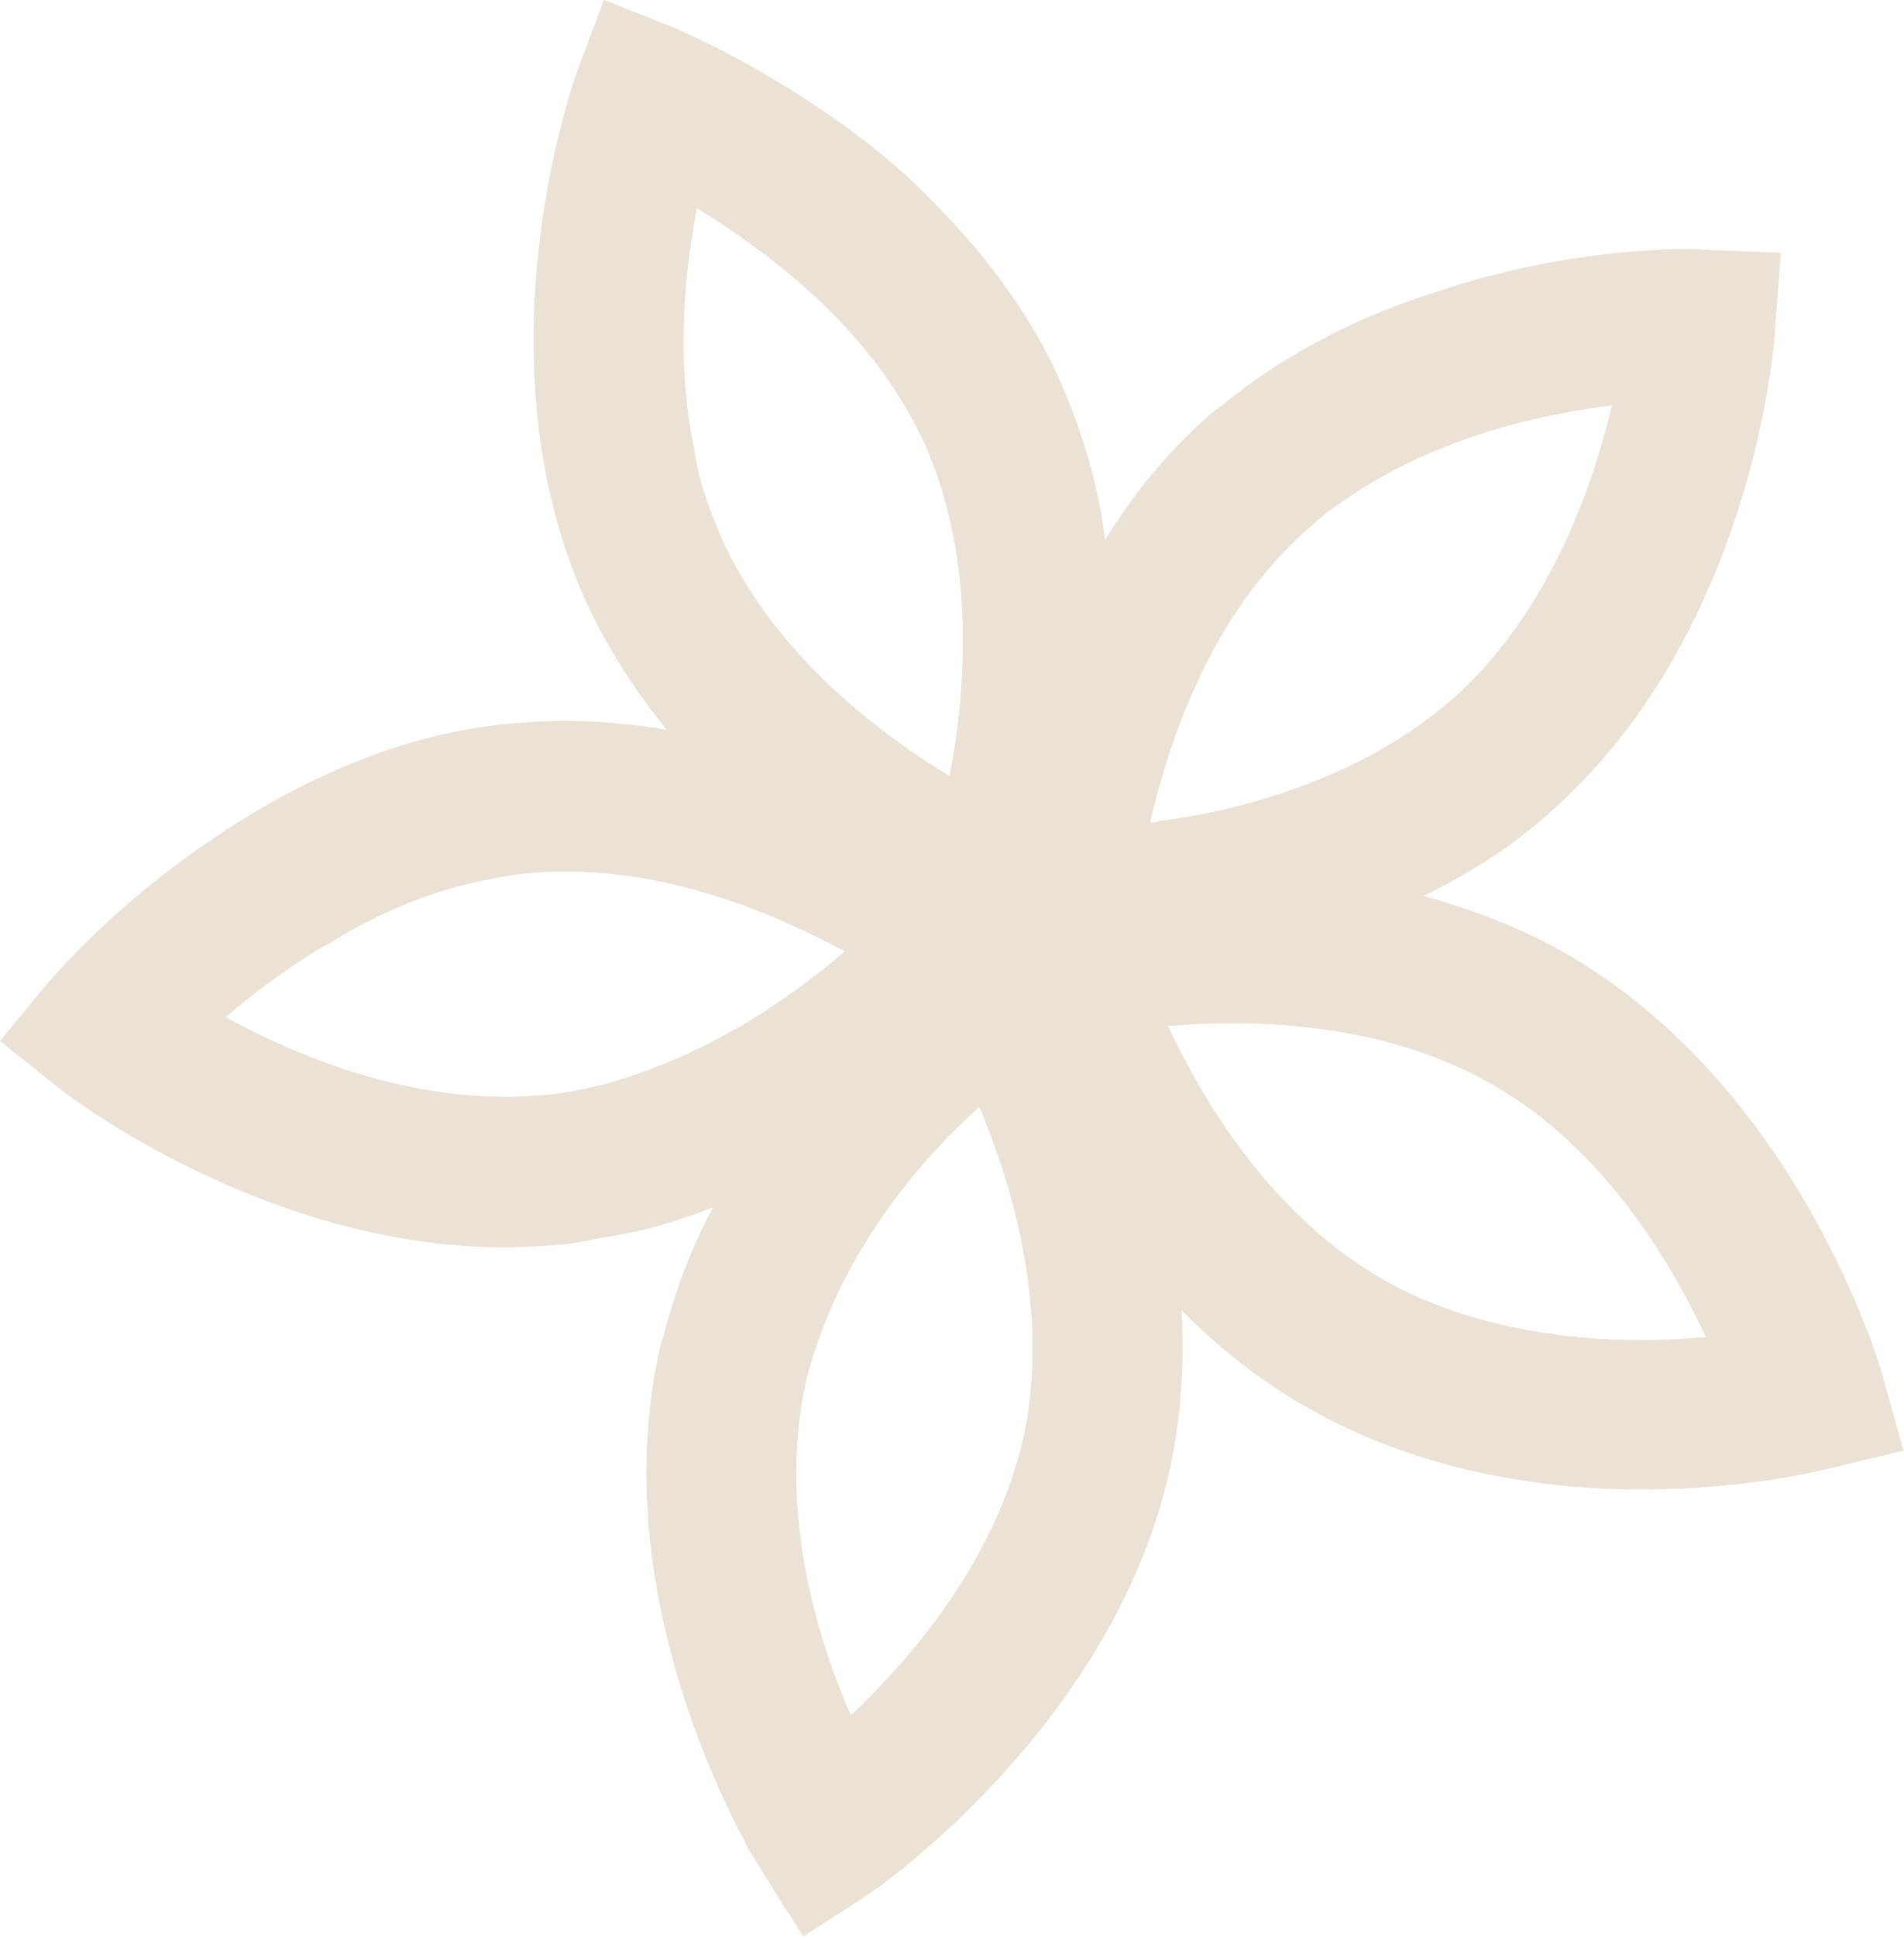
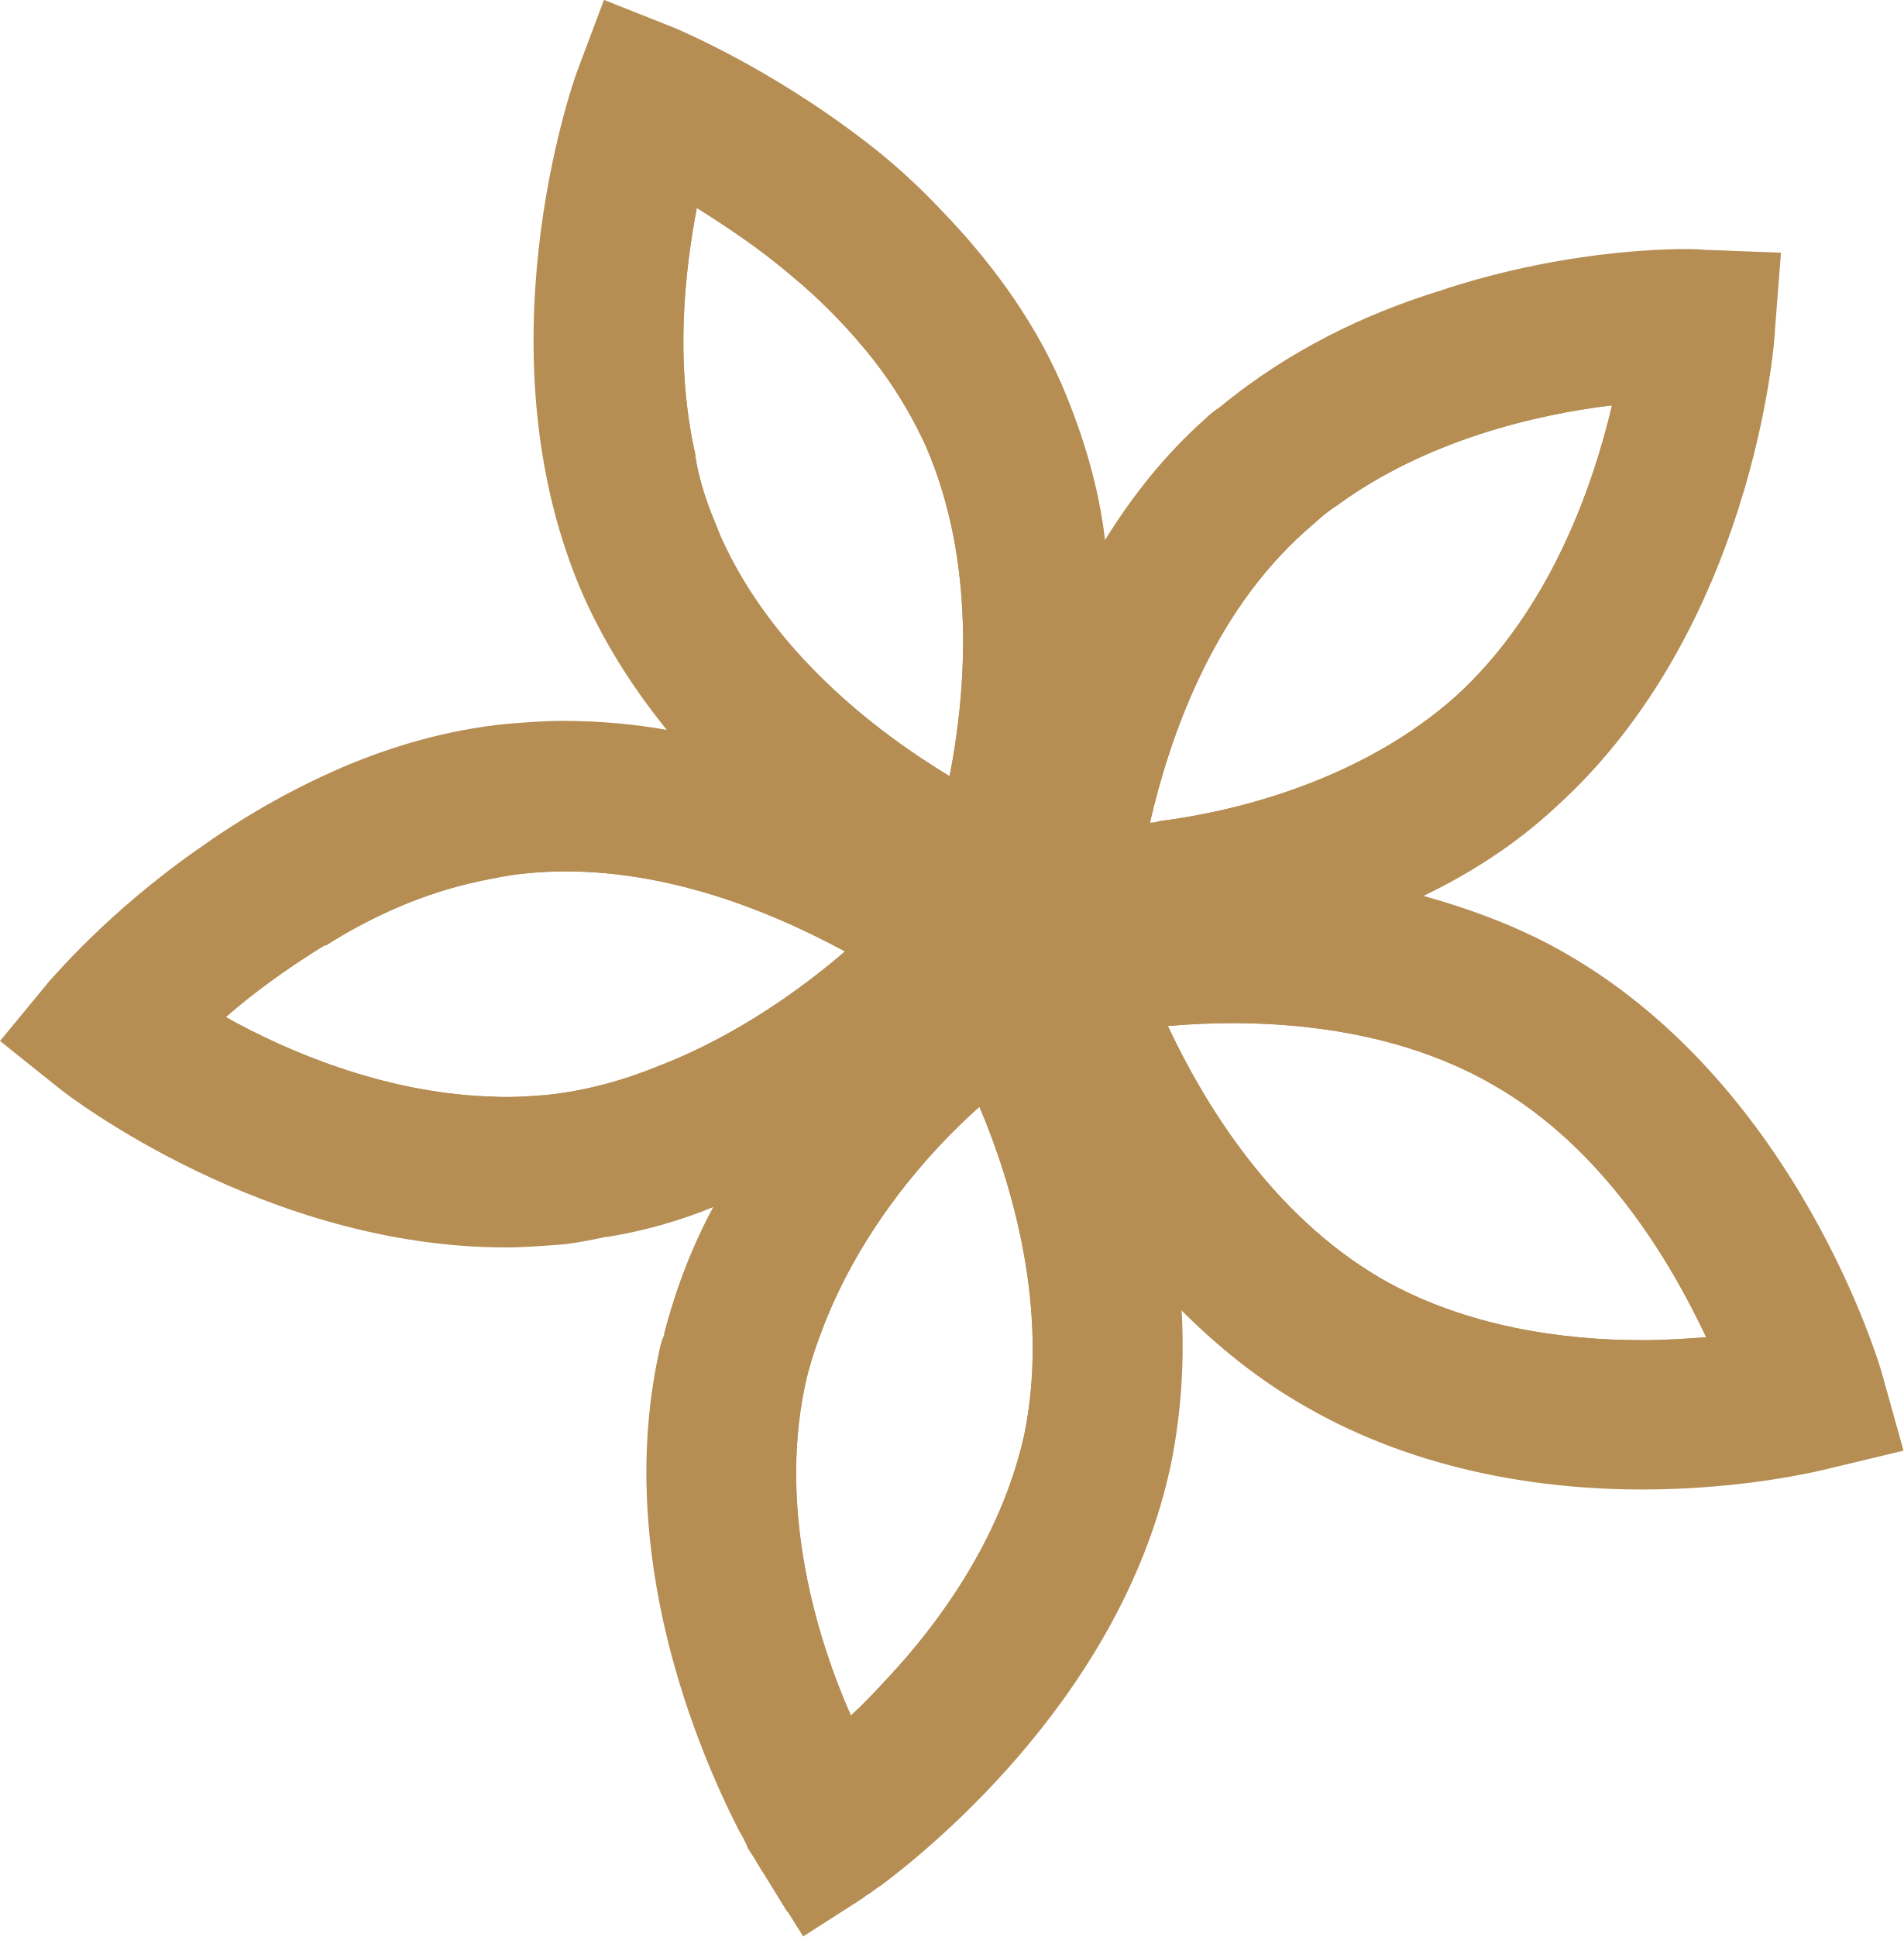
<svg xmlns="http://www.w3.org/2000/svg" id="Layer_1" version="1.1" viewBox="0 0 166.67 169.55">
  <defs>
    <style>
      .st0 {
-         fill: #ebe2d6;
+         fill: #b68e54;
      }
    </style>
  </defs>
  <g>
-     <path class="st0" d="M122.02,33.91c-4.19,1.83-8.38,4.32-12.05,7.59-6.02,5.63-10.08,12.57-12.7,18.98v.13c-3.01,7.72-4.06,14.79-4.32,17.28-.13.66-.13,1.05-.13,1.05h1.05c.78,0,1.83,0,3.14-.13,3.4-.13,8.38-.79,13.88-2.23,6.94-1.83,14.67-5.11,20.95-10.74,15.45-14.01,17.02-37.44,17.02-37.44,0,0-13.48-.39-26.84,5.5ZM127.39,61.01c-7.99,7.07-18.59,9.95-25.92,10.87-.26.13-.52.13-.79.13,1.7-7.33,5.37-18.2,13.62-25.53.92-.79,1.7-1.57,2.75-2.23,7.86-5.76,17.55-7.99,24.09-8.77-1.7,7.2-5.5,18.07-13.75,25.53Z" />
-     <path class="st0" d="M149.12,21.86c-.78-.13-11.26-.39-23.3,3.67-6.29,1.96-12.96,5.11-18.99,10.08-.39.26-.92.65-1.31,1.05-3.54,3.14-6.42,6.81-8.77,10.6-2.62,4.06-4.58,8.12-6.02,12.04v.13c-1.31,3.54-2.22,6.81-2.75,9.69-.78,2.62-1.18,4.84-1.31,6.55-.13.52-.13,1.05-.13,1.44-.13.79-.26,1.31-.26,1.44v1.05l-.13.26-.13,3.67v.39l-.13,1.31h.66l2.88.13h.78l1.31.13h3.27c3.27-.13,9.16-.52,16.63-2.36h.39c4.06-1.05,8.51-2.49,12.83-4.71,4.06-1.96,7.99-4.45,11.52-7.72,17.28-15.58,19.25-40.72,19.25-41.9l.52-6.68-6.81-.26ZM100.68,72.01c1.7-7.33,5.37-18.2,13.62-25.53.92-.79,1.7-1.57,2.75-2.23,7.86-5.76,17.55-7.99,24.09-8.77-1.7,7.2-5.5,18.07-13.75,25.53-7.99,7.07-18.59,9.95-25.92,10.87-.26.13-.52.13-.79.13Z" />
+     <path class="st0" d="M122.02,33.91c-4.19,1.83-8.38,4.32-12.05,7.59-6.02,5.63-10.08,12.57-12.7,18.98v.13c-3.01,7.72-4.06,14.79-4.32,17.28-.13.66-.13,1.05-.13,1.05h1.05c.78,0,1.83,0,3.14-.13,3.4-.13,8.38-.79,13.88-2.23,6.94-1.83,14.67-5.11,20.95-10.74,15.45-14.01,17.02-37.44,17.02-37.44,0,0-13.48-.39-26.84,5.5h0ZM127.39,61.01c-7.99,7.07-18.59,9.95-25.92,10.87-.26.13-.52.13-.79.13,1.7-7.33,5.37-18.2,13.62-25.53.92-.79,1.7-1.57,2.75-2.23,7.86-5.76,17.55-7.99,24.09-8.77-1.7,7.2-5.5,18.07-13.75,25.53Z" />
+     <path class="st0" d="M149.12,21.86c-.78-.13-11.26-.39-23.3,3.67-6.29,1.96-12.96,5.11-18.99,10.08-.39.26-.92.65-1.31,1.05-3.54,3.14-6.42,6.81-8.77,10.6-2.62,4.06-4.58,8.12-6.02,12.04v.13c-1.31,3.54-2.22,6.81-2.75,9.69-.78,2.62-1.18,4.84-1.31,6.55-.13.52-.13,1.05-.13,1.44-.13.79-.26,1.31-.26,1.44v1.05l-.13.26-.13,3.67v.39l-.13,1.31h.66l2.88.13h.78l1.31.13h3.27c3.27-.13,9.16-.52,16.63-2.36h.39c4.06-1.05,8.51-2.49,12.83-4.71,4.06-1.96,7.99-4.45,11.52-7.72,17.28-15.58,19.25-40.72,19.25-41.9l.52-6.68-6.81-.26h0ZM100.68,72.01c1.7-7.33,5.37-18.2,13.62-25.53.92-.79,1.7-1.57,2.75-2.23,7.86-5.76,17.55-7.99,24.09-8.77-1.7,7.2-5.5,18.07-13.75,25.53-7.99,7.07-18.59,9.95-25.92,10.87-.26.13-.52.13-.79.13Z" />
  </g>
  <g>
-     <path class="st0" d="M86.93,36.4c-1.96-4.58-4.71-8.51-7.72-11.91-2.23-2.36-4.45-4.32-6.68-6.15-7.99-6.55-15.84-9.69-15.84-9.69,0,0-7.99,22,.52,41.11,3.27,7.46,8.51,13.22,13.75,17.67h.26c4.58,3.8,9.17,6.55,12.18,8.12,1.44.79,2.49,1.31,3.14,1.57.52.26.91.39.91.39,0,0,.13-.26.26-.92.52-1.7,1.7-5.63,2.49-10.87.26-1.96.39-4.06.52-6.28v-.13c.39-7.07-.39-15.19-3.8-22.91ZM63.11,47c-.26-.65-.52-1.31-.79-1.96-.66-1.7-1.18-3.4-1.44-5.11v-.13c-1.83-8.12-.92-16.1.13-21.6,2.49,1.57,5.5,3.54,8.38,6.02,2.22,1.83,4.32,3.93,6.28,6.28,2.09,2.49,3.93,5.37,5.37,8.51,4.45,10.21,3.54,21.6,2.1,28.93-6.29-3.8-15.45-10.74-20.03-20.95Z" />
-     <path class="st0" d="M96.75,47.26c-.52-4.45-1.83-9.03-3.8-13.62-2.62-6.02-6.55-11.13-10.61-15.32-2.23-2.36-4.45-4.32-6.68-6.02-8.38-6.42-15.97-9.56-16.5-9.82l-6.28-2.49-2.36,6.28c-.39,1.05-8.77,24.88.65,46.09,1.96,4.32,4.45,8.12,7.2,11.52,3.01,3.67,6.42,6.81,9.56,9.43,4.32,3.4,8.38,5.89,11.52,7.59,1.18.52,2.22,1.05,3.01,1.44.52.26.92.52,1.18.65.78.26,1.18.52,1.31.52l1.05.39.13.13,3.27,1.31.65.26,1.18.52.26-.65,1.05-2.88.26-.65.39-1.18.39-1.05c0-.13.13-.39.26-.79.13-.39.26-.79.39-1.31,1.05-3.14,2.62-9.3,3.01-17.02v-.13c.13-2.1.13-4.45,0-6.81,0-2.09-.26-4.19-.52-6.42ZM62.32,45.04c-.66-1.7-1.18-3.4-1.44-5.11v-.13c-1.83-8.12-.92-16.1.13-21.6,2.49,1.57,5.5,3.54,8.38,6.02,2.22,1.83,4.32,3.93,6.28,6.28,2.09,2.49,3.93,5.37,5.37,8.51,4.45,10.21,3.54,21.6,2.1,28.93-6.29-3.8-15.45-10.74-20.03-20.95-.26-.65-.52-1.31-.79-1.96Z" />
+     <path class="st0" d="M86.93,36.4c-1.96-4.58-4.71-8.51-7.72-11.91-2.23-2.36-4.45-4.32-6.68-6.15-7.99-6.55-15.84-9.69-15.84-9.69,0,0-7.99,22,.52,41.11,3.27,7.46,8.51,13.22,13.75,17.67h.26c4.58,3.8,9.17,6.55,12.18,8.12,1.44.79,2.49,1.31,3.14,1.57.52.26.91.39.91.39,0,0,.13-.26.26-.92.52-1.7,1.7-5.63,2.49-10.87.26-1.96.39-4.06.52-6.28v-.13c.39-7.07-.39-15.19-3.8-22.91h.01ZM63.11,47c-.26-.65-.52-1.31-.79-1.96-.66-1.7-1.18-3.4-1.44-5.11v-.13c-1.83-8.12-.92-16.1.13-21.6,2.49,1.57,5.5,3.54,8.38,6.02,2.22,1.83,4.32,3.93,6.28,6.28,2.09,2.49,3.93,5.37,5.37,8.51,4.45,10.21,3.54,21.6,2.1,28.93-6.29-3.8-15.45-10.74-20.03-20.95h0Z" />
+     <path class="st0" d="M96.75,47.26c-.52-4.45-1.83-9.03-3.8-13.62-2.62-6.02-6.55-11.13-10.61-15.32-2.23-2.36-4.45-4.32-6.68-6.02-8.38-6.42-15.97-9.56-16.5-9.82L52.88-.01l-2.36,6.28c-.39,1.05-8.77,24.88.65,46.09,1.96,4.32,4.45,8.12,7.2,11.52,3.01,3.67,6.42,6.81,9.56,9.43,4.32,3.4,8.38,5.89,11.52,7.59,1.18.52,2.22,1.05,3.01,1.44.52.26.92.52,1.18.65.78.26,1.18.52,1.31.52l1.05.39.13.13,3.27,1.31.65.26,1.18.52.26-.65,1.05-2.88.26-.65.39-1.18.39-1.05c0-.13.13-.39.26-.79.13-.39.26-.79.39-1.31,1.05-3.14,2.62-9.3,3.01-17.02v-.13c.13-2.1.13-4.45,0-6.81,0-2.09-.26-4.19-.52-6.42l.03.03ZM62.32,45.04c-.66-1.7-1.18-3.4-1.44-5.11v-.13c-1.83-8.12-.92-16.1.13-21.6,2.49,1.57,5.5,3.54,8.38,6.02,2.22,1.83,4.32,3.93,6.28,6.28,2.09,2.49,3.93,5.37,5.37,8.51,4.45,10.21,3.54,21.6,2.1,28.93-6.29-3.8-15.45-10.74-20.03-20.95-.26-.65-.52-1.31-.79-1.96h0Z" />
  </g>
  <g>
-     <path class="st0" d="M83.53,81.7c-.65-.52-1.7-1.18-3.01-2.1-2.88-1.83-7.2-4.19-12.57-6.28-6.42-2.49-14.4-4.32-22.78-3.4-3.14.39-6.15,1.05-9.03,2.1h-.13c-4.84,1.57-9.16,3.93-12.96,6.42h-.13c-8.38,5.63-13.62,11.78-13.62,11.78,0,0,18.59,14.4,39.28,12.18,4.98-.52,9.43-1.96,13.62-3.8,1.18-.39,2.23-1.05,3.27-1.57,1.57-.79,3.01-1.57,4.45-2.49,7.07-4.58,12.04-9.69,13.75-11.52.39-.52.65-.79.65-.79,0,0-.26-.13-.78-.52ZM57.87,93.22c-3.14,1.31-6.42,2.23-9.95,2.62-1.7.13-3.4.26-5.11.13h-.26c-9.03-.39-17.41-3.93-22.78-6.94,2.22-1.96,5.24-4.19,8.64-6.28h.13c3.93-2.49,8.51-4.58,13.49-5.63,1.31-.26,2.49-.52,3.8-.65,11.13-1.18,21.6,3.27,28.15,6.81-3.8,3.27-9.43,7.33-16.1,9.95Z" />
-     <path class="st0" d="M93.22,80.78l-2.49-1.96-.39-.26-1.05-.79-.92-.79c-.13,0-.26-.26-.66-.39-.26-.26-.65-.52-1.05-.92-.65-.39-1.44-.92-2.36-1.44-3.01-1.96-7.46-4.45-13.09-6.81h-.26c-3.67-1.44-8.12-2.75-12.57-3.53-2.88-.52-6.02-.79-9.16-.79-1.57,0-3.14.13-4.84.26-5.24.52-10.08,1.96-14.4,3.8-4.84,2.09-9.03,4.58-12.7,7.2-7.86,5.5-12.57,11.13-12.96,11.52l-4.32,5.24,5.24,4.19c.78.65,18.07,13.88,39.02,13.88,1.57,0,3.27-.13,4.98-.26,1.31-.13,2.49-.39,3.8-.66h.13c3.27-.52,6.42-1.44,9.3-2.62,1.18-.52,2.36-1.05,3.54-1.57,3.01-1.44,5.76-3.01,8.25-4.58,6.15-4.06,10.74-8.38,13.22-11,.39-.39.66-.66.92-1.05.66-.52.92-.92,1.05-1.05l.65-.79.13-.26,2.36-2.75.26-.39.92-1.05-.52-.39ZM57.87,93.22c-3.14,1.31-6.42,2.23-9.95,2.62-1.7.13-3.4.26-5.11.13h-.26c-9.03-.39-17.41-3.93-22.78-6.94,2.22-1.96,5.24-4.19,8.64-6.28h.13c3.93-2.49,8.51-4.58,13.49-5.63,1.31-.26,2.49-.52,3.8-.65,11.13-1.18,21.6,3.27,28.15,6.81-3.8,3.27-9.43,7.33-16.1,9.95Z" />
+     <path class="st0" d="M83.53,81.7c-.65-.52-1.7-1.18-3.01-2.1-2.88-1.83-7.2-4.19-12.57-6.28-6.42-2.49-14.4-4.32-22.78-3.4-3.14.39-6.15,1.05-9.03,2.1h-.13c-4.84,1.57-9.16,3.93-12.96,6.42h-.13c-8.38,5.63-13.62,11.78-13.62,11.78,0,0,18.59,14.4,39.28,12.18,4.98-.52,9.43-1.96,13.62-3.8,1.18-.39,2.23-1.05,3.27-1.57,1.57-.79,3.01-1.57,4.45-2.49,7.07-4.58,12.04-9.69,13.75-11.52.39-.52.65-.79.65-.79,0,0-.26-.13-.78-.52h0ZM57.87,93.22c-3.14,1.31-6.42,2.23-9.95,2.62-1.7.13-3.4.26-5.11.13h-.26c-9.03-.39-17.41-3.93-22.78-6.94,2.22-1.96,5.24-4.19,8.64-6.28h.13c3.93-2.49,8.51-4.58,13.49-5.63,1.31-.26,2.49-.52,3.8-.65,11.13-1.18,21.6,3.27,28.15,6.81-3.8,3.27-9.43,7.33-16.1,9.95h0Z" />
+     <path class="st0" d="M93.22,80.78l-2.49-1.96-.39-.26-1.05-.79-.92-.79c-.13,0-.26-.26-.66-.39-.26-.26-.65-.52-1.05-.92-.65-.39-1.44-.92-2.36-1.44-3.01-1.96-7.46-4.45-13.09-6.81h-.26c-3.67-1.44-8.12-2.75-12.57-3.53-2.88-.52-6.02-.79-9.16-.79-1.57,0-3.14.13-4.84.26-5.24.52-10.08,1.96-14.4,3.8-4.84,2.09-9.03,4.58-12.7,7.2-7.86,5.5-12.57,11.13-12.96,11.52L0,91.12l5.24,4.19c.78.65,18.07,13.88,39.02,13.88,1.57,0,3.27-.13,4.98-.26,1.31-.13,2.49-.39,3.8-.66h.13c3.27-.52,6.42-1.44,9.3-2.62,1.18-.52,2.36-1.05,3.54-1.57,3.01-1.44,5.76-3.01,8.25-4.58,6.15-4.06,10.74-8.38,13.22-11,.39-.39.66-.66.92-1.05.66-.52.92-.92,1.05-1.05l.65-.79.13-.26,2.36-2.75.26-.39.92-1.05-.52-.39h-.03ZM57.87,93.22c-3.14,1.31-6.42,2.23-9.95,2.62-1.7.13-3.4.26-5.11.13h-.26c-9.03-.39-17.41-3.93-22.78-6.94,2.22-1.96,5.24-4.19,8.64-6.28h.13c3.93-2.49,8.51-4.58,13.49-5.63,1.31-.26,2.49-.52,3.8-.65,11.13-1.18,21.6,3.27,28.15,6.81-3.8,3.27-9.43,7.33-16.1,9.95h0Z" />
  </g>
  <g>
-     <path class="st0" d="M95.18,104.22c-1.7-6.55-4.06-11.78-5.76-14.79-.39-.79-.79-1.44-1.05-1.96-.39-.65-.52-.92-.52-.92,0,0-.26.26-.78.65-2.1,1.44-7.59,5.76-12.83,12.31-2.1,2.62-4.06,5.5-5.76,8.9-1.05,1.83-1.96,3.93-2.75,6.02h-.13c-.52,1.83-1.18,3.67-1.57,5.63-.65,3.27-.92,6.55-.92,9.69.13,5.5,1.18,10.74,2.49,15.19,2.75,9.16,6.68,15.45,6.68,15.45,0,0,2.49-1.7,6.02-4.84,6.02-5.5,15.06-15.58,17.81-28.67,1.7-7.99.78-15.97-.92-22.65ZM89.68,125.56c-1.83,8.25-6.55,15.32-11.13,20.42-1.44,1.57-2.75,3.01-4.06,4.19-3.01-6.81-6.28-17.81-4.06-28.67.39-1.96,1.05-3.8,1.7-5.5,3.27-8.38,9.03-15.06,13.62-19.12,2.88,6.81,6.15,17.81,3.93,28.67Z" />
-     <path class="st0" d="M101.07,101.2v-.13c-1.96-7.07-4.71-12.57-6.28-15.58-.26-.52-.39-.92-.66-1.18-.13-.26-.26-.52-.39-.66-.13-.26-.26-.39-.26-.52l-.65-.92v-.26l-2.1-3.14-.13-.26-.78-1.18-.52.39-2.49,1.7-.65.39-1.05.65-.92.65c-.13,0-.26.13-.65.52-.26.13-.52.39-1.05.65-2.1,1.57-6.02,4.71-10.08,9.3-.79.92-1.7,1.83-2.49,2.88-1.97,2.23-3.8,4.71-5.24,7.46-.92,1.18-1.57,2.36-2.22,3.67-1.83,3.4-3.27,7.07-4.32,11.13v.13c-.26.52-.39,1.18-.52,1.83-3.67,17.54,3.4,34.3,7.07,41.5.39.65.66,1.18.79,1.57.79,1.18,1.18,1.96,1.31,2.09l2.09,3.4.13.13,1.31,2.09,5.11-3.27.52-.39c.13,0,.52-.39,1.18-.79,4.71-3.54,21.21-17.02,25.4-36.92.92-4.58,1.18-9.16.92-13.48v-.13c-.26-4.84-1.18-9.3-2.36-13.35ZM70.44,121.5c.39-1.96,1.05-3.8,1.7-5.5,3.27-8.38,9.03-15.06,13.62-19.12,2.88,6.81,6.15,17.81,3.93,28.67-1.83,8.25-6.55,15.32-11.13,20.42-1.44,1.57-2.75,3.01-4.06,4.19-3.01-6.81-6.28-17.81-4.06-28.67Z" />
+     <path class="st0" d="M95.18,104.22c-1.7-6.55-4.06-11.78-5.76-14.79-.39-.79-.79-1.44-1.05-1.96-.39-.65-.52-.92-.52-.92,0,0-.26.26-.78.65-2.1,1.44-7.59,5.76-12.83,12.31-2.1,2.62-4.06,5.5-5.76,8.9-1.05,1.83-1.96,3.93-2.75,6.02h-.13c-.52,1.83-1.18,3.67-1.57,5.63-.65,3.27-.92,6.55-.92,9.69.13,5.5,1.18,10.74,2.49,15.19,2.75,9.16,6.68,15.45,6.68,15.45,0,0,2.49-1.7,6.02-4.84,6.02-5.5,15.06-15.58,17.81-28.67,1.7-7.99.78-15.97-.92-22.65h0ZM89.68,125.56c-1.83,8.25-6.55,15.32-11.13,20.42-1.44,1.57-2.75,3.01-4.06,4.19-3.01-6.81-6.28-17.81-4.06-28.67.39-1.96,1.05-3.8,1.7-5.5,3.27-8.38,9.03-15.06,13.62-19.12,2.88,6.81,6.15,17.81,3.93,28.67h0Z" />
+     <path class="st0" d="M101.07,101.2v-.13c-1.96-7.07-4.71-12.57-6.28-15.58-.26-.52-.39-.92-.66-1.18-.13-.26-.26-.52-.39-.66-.13-.26-.26-.39-.26-.52l-.65-.92v-.26l-2.1-3.14-.13-.26-.78-1.18-.52.39-2.49,1.7-.65.39-1.05.65-.92.65c-.13,0-.26.13-.65.52-.26.13-.52.39-1.05.65-2.1,1.57-6.02,4.71-10.08,9.3-.79.92-1.7,1.83-2.49,2.88-1.97,2.23-3.8,4.71-5.24,7.46-.92,1.18-1.57,2.36-2.22,3.67-1.83,3.4-3.27,7.07-4.32,11.13v.13c-.26.52-.39,1.18-.52,1.83-3.67,17.54,3.4,34.3,7.07,41.5.39.65.66,1.18.79,1.57.79,1.18,1.18,1.96,1.31,2.09l2.09,3.4.13.13,1.31,2.09,5.11-3.27.52-.39c.13,0,.52-.39,1.18-.79,4.71-3.54,21.21-17.02,25.4-36.92.92-4.58,1.18-9.16.92-13.48v-.13c-.26-4.84-1.18-9.3-2.36-13.35l-.02.03ZM70.44,121.5c.39-1.96,1.05-3.8,1.7-5.5,3.27-8.38,9.03-15.06,13.62-19.12,2.88,6.81,6.15,17.81,3.93,28.67-1.83,8.25-6.55,15.32-11.13,20.42-1.44,1.57-2.75,3.01-4.06,4.19-3.01-6.81-6.28-17.81-4.06-28.67h0Z" />
  </g>
  <g>
-     <path class="st0" d="M133.94,89.29c-7.2-4.19-15.19-5.76-22.13-6.15h-.39c-8.12-.52-14.79.65-17.28,1.18-.65.13-1.05.26-1.05.26,0,0,.13.26.26.92.78,2.36,3.14,8.77,7.72,15.58v.13c3.93,5.89,9.3,12.18,16.63,16.37,18.07,10.34,40.85,4.71,40.85,4.71,0,0-6.55-22.65-24.62-32.99ZM143.75,117.31c-6.94,0-15.45-1.18-22.78-5.37-9.69-5.63-15.58-15.45-18.72-22.13,7.33-.65,18.85-.39,28.41,5.11,9.69,5.5,15.58,15.45,18.72,22.13-1.7.13-3.67.26-5.63.26Z" />
-     <path class="st0" d="M164.84,120.45c-.26-1.05-7.46-25.27-27.63-36.92-4.06-2.36-8.38-3.93-12.57-5.11-4.71-1.18-9.43-1.7-13.75-1.83-4.97-.26-9.43.13-12.7.52-1.57.13-2.88.39-3.93.52-.52.13-.92.26-1.31.26-.79.26-1.31.39-1.44.39l-.92.26h-.26l-3.54.92-.52.13-1.31.26.13.65.92,3.01.13.52.39,1.18.26,1.18c0,.13.13.39.26.79.13.26.26.79.39,1.31.26.65.52,1.44.92,2.23,1.05,2.62,2.62,6.15,4.84,10.21.66,1.05,1.31,2.23,1.96,3.27,2.22,3.4,4.98,7.07,8.25,10.34v.13c3.14,3.14,6.81,6.15,11,8.51,9.82,5.63,20.69,7.2,29.33,7.2,9.16,0,15.84-1.7,16.37-1.83l6.55-1.57-1.83-6.55ZM120.97,111.94c-9.69-5.63-15.58-15.45-18.72-22.13,7.33-.65,18.85-.39,28.41,5.11,9.69,5.5,15.58,15.45,18.72,22.13-1.7.13-3.67.26-5.63.26-6.94,0-15.45-1.18-22.78-5.37Z" />
+     <path class="st0" d="M133.94,89.29c-7.2-4.19-15.19-5.76-22.13-6.15h-.39c-8.12-.52-14.79.65-17.28,1.18-.65.13-1.05.26-1.05.26,0,0,.13.26.26.92.78,2.36,3.14,8.77,7.72,15.58v.13c3.93,5.89,9.3,12.18,16.63,16.37,18.07,10.34,40.85,4.71,40.85,4.71,0,0-6.55-22.65-24.62-32.99h0ZM143.75,117.31c-6.94,0-15.45-1.18-22.78-5.37-9.69-5.63-15.58-15.45-18.72-22.13,7.33-.65,18.85-.39,28.41,5.11,9.69,5.5,15.58,15.45,18.72,22.13-1.7.13-3.67.26-5.63.26Z" />
+     <path class="st0" d="M164.84,120.45c-.26-1.05-7.46-25.27-27.63-36.92-4.06-2.36-8.38-3.93-12.57-5.11-4.71-1.18-9.43-1.7-13.75-1.83-4.97-.26-9.43.13-12.7.52-1.57.13-2.88.39-3.93.52-.52.13-.92.26-1.31.26-.79.26-1.31.39-1.44.39l-.92.26h-.26l-3.54.92-.52.13-1.31.26.13.65.92,3.01.13.52.39,1.18.26,1.18c0,.13.13.39.26.79.13.26.26.79.39,1.31.26.65.52,1.44.92,2.23,1.05,2.62,2.62,6.15,4.84,10.21.66,1.05,1.31,2.23,1.96,3.27,2.22,3.4,4.98,7.07,8.25,10.34v.13c3.14,3.14,6.81,6.15,11,8.51,9.82,5.63,20.69,7.2,29.33,7.2,9.16,0,15.84-1.7,16.37-1.83l6.55-1.57-1.83-6.55v.02ZM120.97,111.94c-9.69-5.63-15.58-15.45-18.72-22.13,7.33-.65,18.85-.39,28.41,5.11,9.69,5.5,15.58,15.45,18.72,22.13-1.7.13-3.67.26-5.63.26-6.94,0-15.45-1.18-22.78-5.37Z" />
  </g>
</svg>
